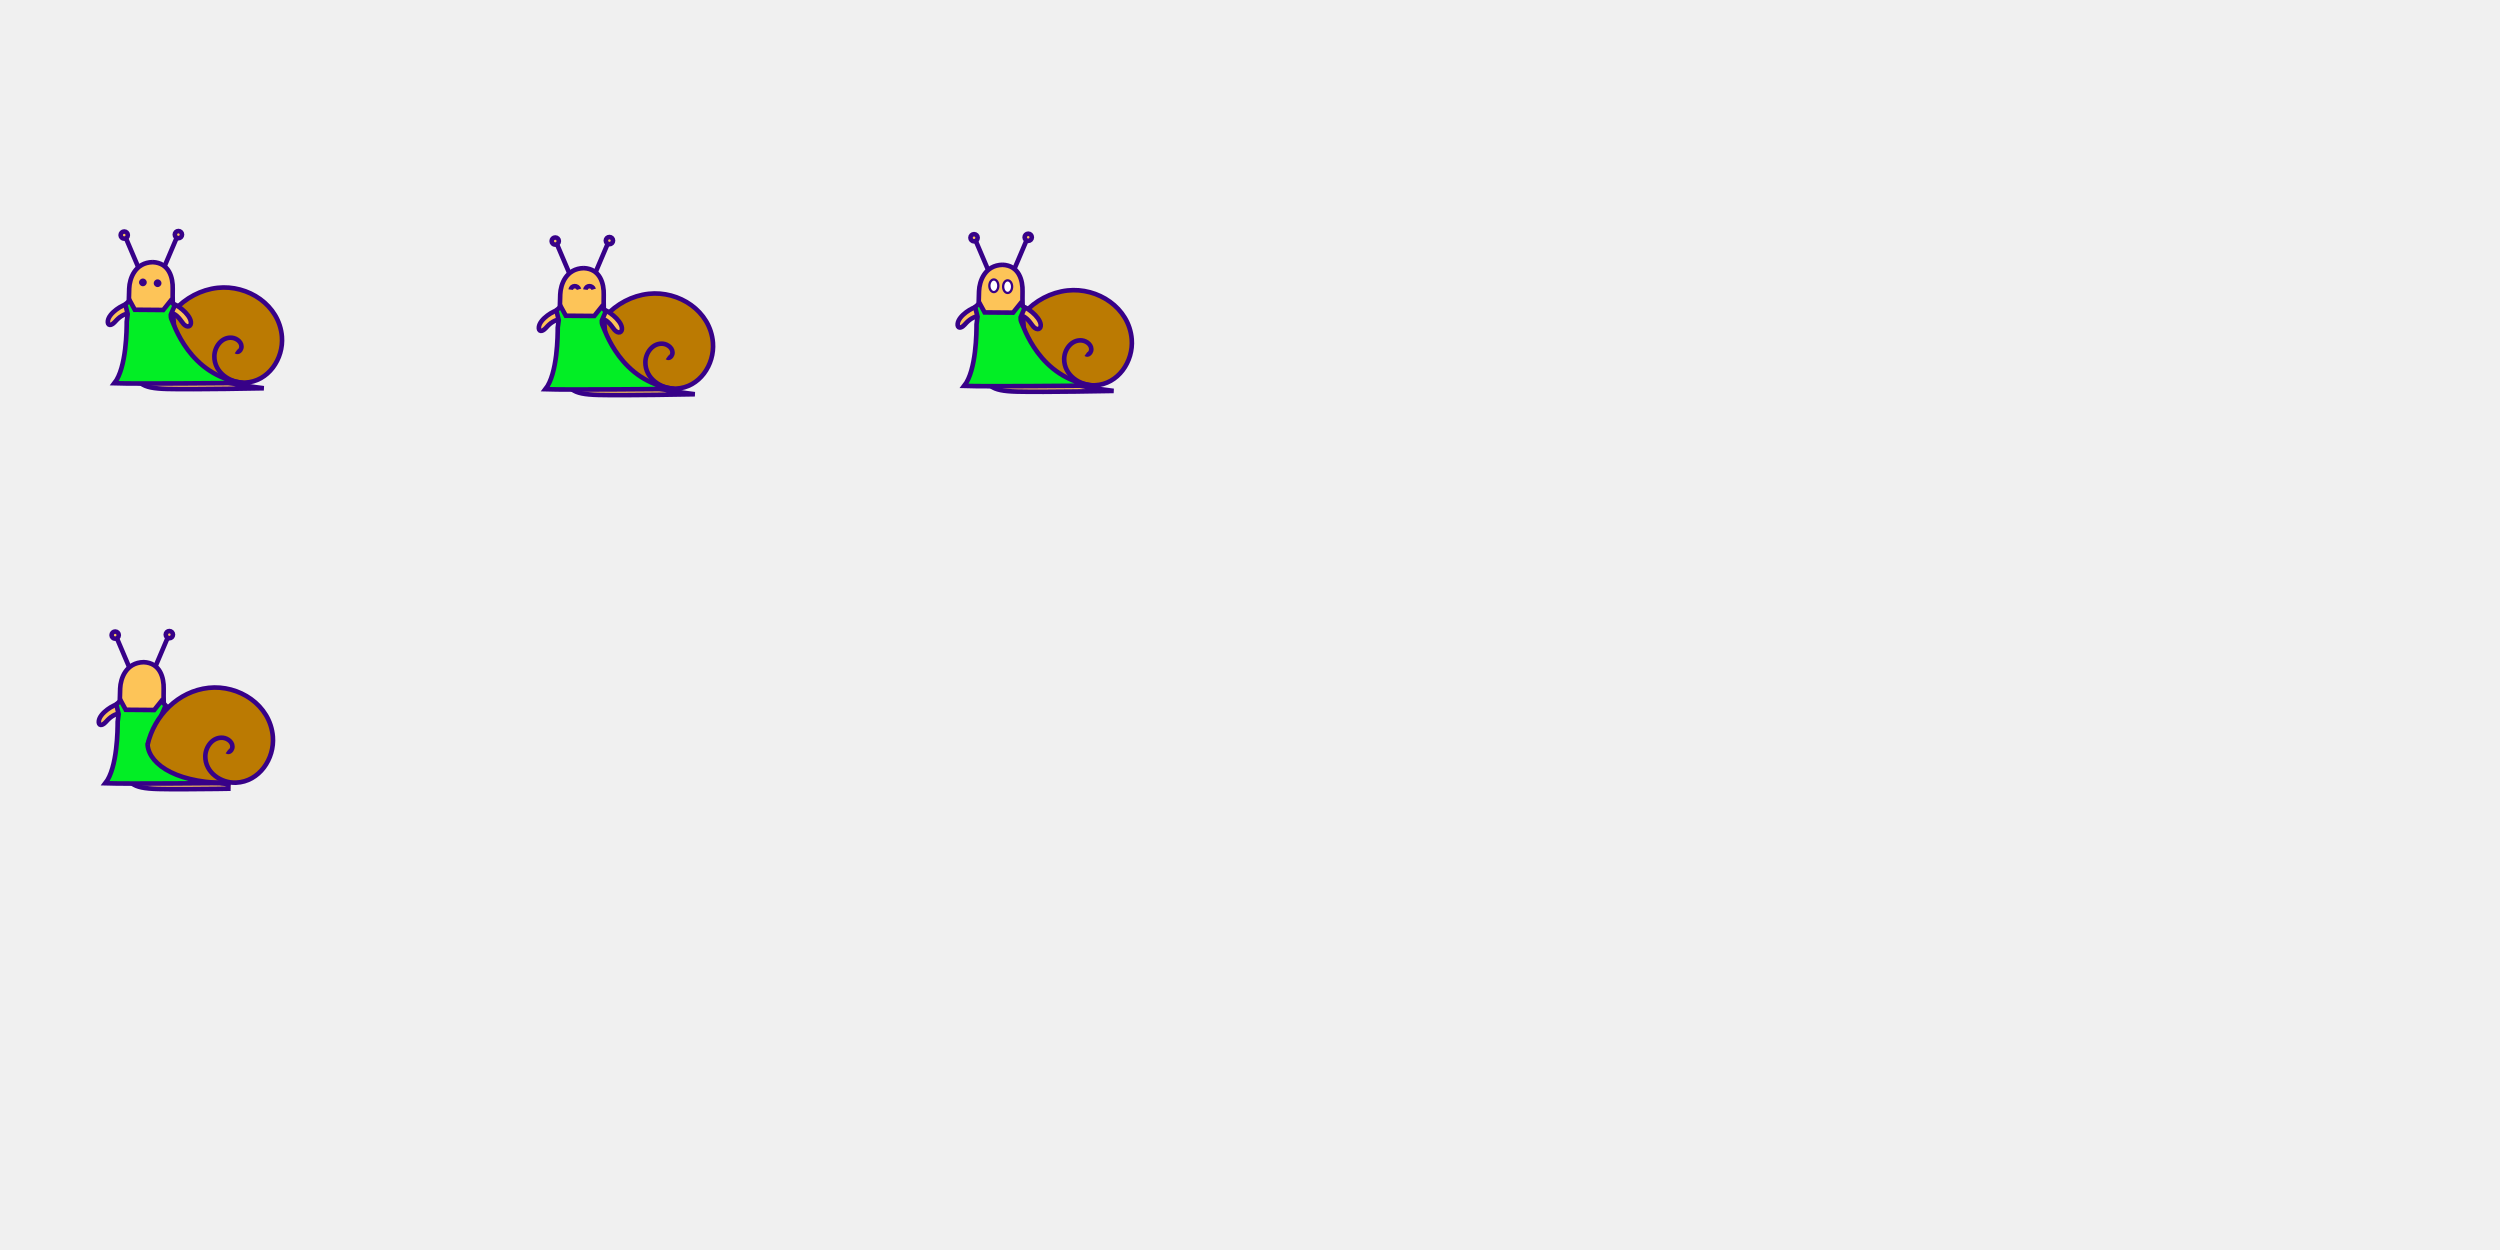
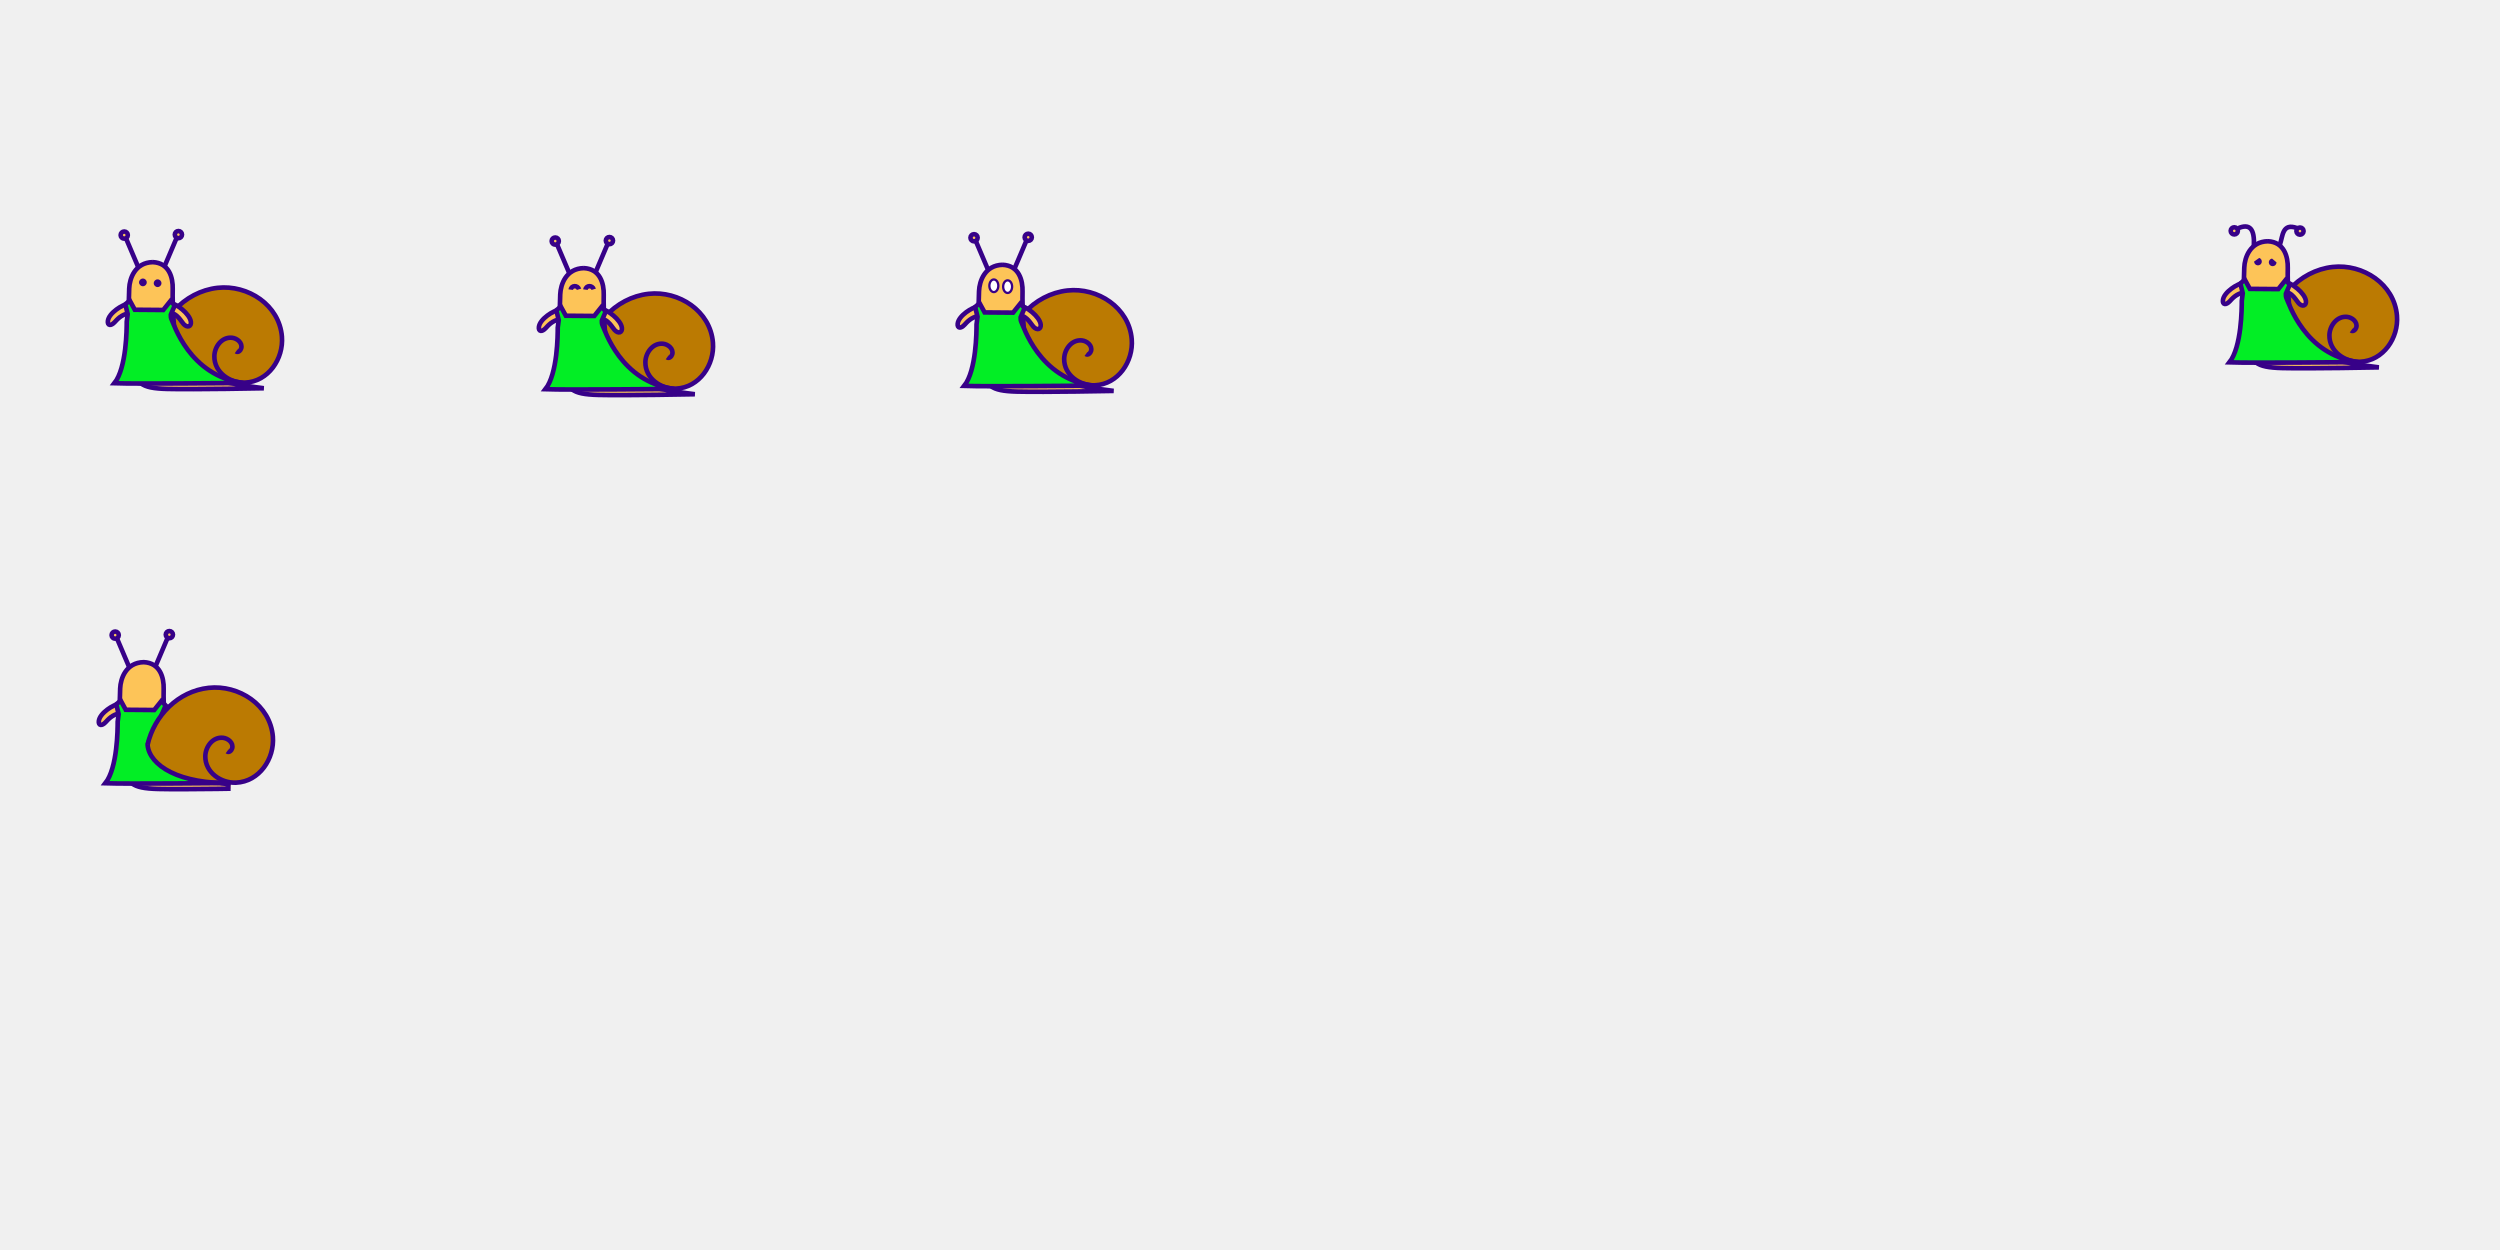
<svg xmlns="http://www.w3.org/2000/svg" xmlns:xlink="http://www.w3.org/1999/xlink" width="6480" height="3240" viewBox="0 0 540 270" version="1.1" id="svg1">
  <defs id="defs1">
    <linearGradient id="swatch44">
      <stop style="stop-color:#ff80f1;stop-opacity:1;" offset="0" id="stop44" />
    </linearGradient>
    <linearGradient id="swatch43">
      <stop style="stop-color:#ff80f1;stop-opacity:1;" offset="0" id="stop43" />
    </linearGradient>
    <pattern xlink:href="#pattern12" preserveAspectRatio="xMidYMid" id="pattern15" patternTransform="translate(-4.2089842e-6,-2.1347655e-5)" />
    <pattern xlink:href="#pattern11" preserveAspectRatio="xMidYMid" id="pattern13" patternTransform="translate(-4.2089842e-6,-1.1347656e-5)" />
    <pattern patternUnits="userSpaceOnUse" width="145.163" height="23.961" patternTransform="translate(194.6471,528.9346)" preserveAspectRatio="xMidYMid" id="pattern11">
      <rect style="fill:#ffffff;stroke:#6002ee;stroke-width:12;stroke-dasharray:none" id="rect11-6" width="133.163" height="11.961" x="6" y="6" rx="18" />
    </pattern>
    <pattern patternUnits="userSpaceOnUse" width="145.163" height="23.961" patternTransform="translate(194.6471,528.9346)" preserveAspectRatio="xMidYMid" id="pattern12">
      <rect style="fill:url(#pattern13);stroke:none" width="145.163" height="23.961" x="0" y="0" id="rect12" />
    </pattern>
    <pattern patternUnits="userSpaceOnUse" width="145.163" height="23.961" patternTransform="translate(194.6471,528.9346)" preserveAspectRatio="xMidYMid" id="pattern14">
      <rect style="fill:url(#pattern15);stroke:none" width="145.163" height="23.961" x="0" y="0" id="rect13" />
    </pattern>
    <clipPath clipPathUnits="userSpaceOnUse" id="clipPath34">
      <rect style="fill:none;fill-opacity:1;fill-rule:nonzero;stroke:#370188;stroke-width:3.175;stroke-dasharray:none;stroke-opacity:1" id="rect35" width="282.575" height="354.012" x="1.587" y="15.875" />
    </clipPath>
    <clipPath clipPathUnits="userSpaceOnUse" id="clipPath35">
      <rect style="fill:none;fill-opacity:1;fill-rule:nonzero;stroke:#370188;stroke-width:3.175;stroke-dasharray:none;stroke-opacity:1" id="rect36" width="282.575" height="354.012" x="1.587" y="15.875" />
    </clipPath>
    <clipPath clipPathUnits="userSpaceOnUse" id="clipPath33">
      <rect style="fill:none;fill-opacity:1;fill-rule:nonzero;stroke:#370188;stroke-width:3.175;stroke-dasharray:none;stroke-opacity:1" id="rect34" width="282.575" height="354.012" x="1.587" y="15.875" transform="scale(-1,1)" />
    </clipPath>
    <clipPath clipPathUnits="userSpaceOnUse" id="clipPath32">
      <rect style="fill:none;fill-opacity:1;fill-rule:nonzero;stroke:#370188;stroke-width:3.175;stroke-dasharray:none;stroke-opacity:1" id="rect33" width="282.575" height="354.012" x="1.587" y="15.875" />
    </clipPath>
  </defs>
  <g id="layer1">
    <path style="fill:#bb7a02;fill-opacity:1;stroke:#370188;stroke-width:1;stroke-dasharray:none;stroke-opacity:1" d="m 32.866,80.428 10.072,1.855 13.264,-1.91 -4.243,-11.455 -15.186,-0.932 z" id="path31" />
    <path style="fill:#fdc458;fill-opacity:1;stroke:#370188;stroke-width:1;stroke-dasharray:none;stroke-opacity:1" d="m 27.903,67.649 c -1.751,0.303 -2.593,1.361 -3.138,1.94 -0.829,0.882 -1.572,0.758 -1.467,-0.23 0.188,-1.767 3.21,-3.632 4.473,-3.75" id="path30" />
    <path style="fill:#fdc458;fill-opacity:1;stroke:#370188;stroke-width:1;stroke-dasharray:none;stroke-opacity:1" d="m 32.995,56.622 c -3.821,0.084 -5.005,3.522 -5.087,5.678 -0.113,3.012 -0.438,12.917 0.605,16.643 1.043,3.726 1.64,4.919 7.602,5.068 5.962,0.149 20.868,-0.149 20.868,-0.149 0,0 -15.875,-1.807 -17.664,-4.937 -1.789,-3.13 -2.103,-13.245 -2.012,-16.527 0.065,-2.357 -0.736,-5.627 -4.313,-5.776 z" id="path26" />
    <path style="fill:#bb7a02;fill-opacity:1;fill-rule:evenodd;stroke:#370188;stroke-width:0.695;stroke-dasharray:none;stroke-opacity:1" id="path27" d="m 105.69,39.348 c -0.324,0.232 -0.695,-0.17 -0.775,-0.457 -0.235,-0.84 0.618,-1.513 1.368,-1.594 1.544,-0.166 2.642,1.347 2.664,2.759 0.038,2.434 -2.344,4.074 -4.611,3.979 -3.508,-0.147 -5.803,-3.601 -5.535,-6.911 0.387,-4.765 5.112,-7.824 9.65,-7.327 2.501,0.274 4.829,1.527 6.511,3.387" transform="matrix(-1.438254,0,0,1.438254,202.9932,19.31585)" />
    <circle style="fill:#fdc458;fill-opacity:1;stroke:#370188;stroke-width:1;stroke-dasharray:none;stroke-opacity:1" id="path28" cx="26.833" cy="50.779" r="0.776" />
    <path style="fill:#ffffff;fill-opacity:1;stroke:#370188;stroke-width:1;stroke-dasharray:none;stroke-opacity:1" d="M 29.783,57.518 27.298,51.679" id="path29" />
    <circle style="fill:#fdc458;fill-opacity:1;stroke:#370188;stroke-width:1;stroke-dasharray:none;stroke-opacity:1" id="path28-0" cx="-38.535" cy="50.678" r="0.776" transform="scale(-1,1)" />
    <path style="fill:#ffffff;fill-opacity:1;stroke:#370188;stroke-width:1;stroke-dasharray:none;stroke-opacity:1" d="m 35.585,57.417 2.484,-5.838" id="path29-6" />
    <circle style="fill:#370188;fill-opacity:1;stroke:none;stroke-width:3.975;stroke-dasharray:none;stroke-opacity:1" id="path9" cx="30.867" cy="60.996" r="0.833" />
    <circle style="fill:#370188;fill-opacity:1;stroke:none;stroke-width:3.975;stroke-dasharray:none;stroke-opacity:1" id="path9-5" cx="34.042" cy="61.174" r="0.833" />
    <path style="fill:#fdc458;fill-opacity:1;stroke:#370188;stroke-width:1;stroke-dasharray:none;stroke-opacity:1" d="m 36.626,67.472 c 1.751,0.303 2.494,1.954 3.039,2.533 0.829,0.882 1.671,0.527 1.566,-0.46 -0.188,-1.767 -3.21,-3.994 -4.473,-4.112" id="path30-2" />
    <path style="mix-blend-mode:normal;fill:#02ee25;fill-opacity:1;fill-rule:nonzero;stroke:#370188;stroke-width:1;stroke-dasharray:none;stroke-opacity:1" d="m 27.071,65.732 0.512,2.119 -0.212,1.637 c 0,1.501 -0.02,9.956 -2.667,13.292 4.988,0.175 25.144,-0.049 27.822,-0.057 -11.67,-1.571 -14.978,-12.803 -15.555,-13.933 -0.083,-0.163 -0.073,-0.841 -0.073,-0.841 l 0.844,-1.968 -0.916,-0.979 -1.565,1.955 -6.144,-0.051 -1.087,-1.987 z" id="path33" />
    <path style="fill:#bb7a02;fill-opacity:1;stroke:#370188;stroke-width:1;stroke-dasharray:none;stroke-opacity:1" d="m 125.967,81.722 10.072,1.855 13.264,-1.91 -4.243,-11.455 -15.186,-0.932 z" id="path31-3" />
    <path style="fill:#fdc458;fill-opacity:1;stroke:#370188;stroke-width:1;stroke-dasharray:none;stroke-opacity:1" d="m 121.004,68.942 c -1.751,0.303 -2.593,1.361 -3.138,1.94 -0.829,0.882 -1.572,0.758 -1.467,-0.23 0.188,-1.767 3.21,-3.632 4.473,-3.75" id="path30-6" />
    <path style="fill:#fdc458;fill-opacity:1;stroke:#370188;stroke-width:1;stroke-dasharray:none;stroke-opacity:1" d="m 126.096,57.915 c -3.821,0.084 -5.005,3.522 -5.087,5.678 -0.113,3.012 -0.438,12.917 0.605,16.643 1.043,3.726 1.64,4.919 7.602,5.068 5.962,0.149 20.868,-0.149 20.868,-0.149 0,0 -15.875,-1.807 -17.664,-4.937 -1.789,-3.13 -2.103,-13.245 -2.012,-16.527 0.065,-2.357 -0.736,-5.627 -4.313,-5.776 z" id="path26-4" />
    <path style="fill:#bb7a02;fill-opacity:1;fill-rule:evenodd;stroke:#370188;stroke-width:0.695;stroke-dasharray:none;stroke-opacity:1" id="path27-2" d="m 105.69,39.348 c -0.324,0.232 -0.695,-0.17 -0.775,-0.457 -0.235,-0.84 0.618,-1.513 1.368,-1.594 1.544,-0.166 2.642,1.347 2.664,2.759 0.038,2.434 -2.344,4.074 -4.611,3.979 -3.508,-0.147 -5.803,-3.601 -5.535,-6.911 0.387,-4.765 5.112,-7.824 9.65,-7.327 2.501,0.274 4.829,1.527 6.511,3.387" transform="matrix(-1.438254,0,0,1.438254,296.0942,20.60928)" />
    <circle style="fill:#fdc458;fill-opacity:1;stroke:#370188;stroke-width:1;stroke-dasharray:none;stroke-opacity:1" id="path28-9" cx="119.933" cy="52.072" r="0.776" />
    <path style="fill:#ffffff;fill-opacity:1;stroke:#370188;stroke-width:1;stroke-dasharray:none;stroke-opacity:1" d="m 122.884,58.811 -2.484,-5.838" id="path29-2" />
    <circle style="fill:#fdc458;fill-opacity:1;stroke:#370188;stroke-width:1;stroke-dasharray:none;stroke-opacity:1" id="path28-0-2" cx="-131.636" cy="51.971" r="0.776" transform="scale(-1,1)" />
    <path style="fill:#ffffff;fill-opacity:1;stroke:#370188;stroke-width:1;stroke-dasharray:none;stroke-opacity:1" d="m 128.686,58.71 2.484,-5.838" id="path29-6-1" />
    <path style="fill:#fdc458;fill-opacity:1;stroke:#370188;stroke-width:1;stroke-dasharray:none;stroke-opacity:1" d="m 129.727,68.765 c 1.751,0.303 2.494,1.954 3.039,2.533 0.829,0.882 1.671,0.527 1.566,-0.46 -0.188,-1.767 -3.21,-3.994 -4.473,-4.112" id="path30-2-4" />
    <path style="mix-blend-mode:normal;fill:#02ee25;fill-opacity:1;fill-rule:nonzero;stroke:#370188;stroke-width:1;stroke-dasharray:none;stroke-opacity:1" d="m 120.172,67.025 0.512,2.119 -0.212,1.637 c 0,1.501 -0.02,9.956 -2.667,13.292 4.988,0.175 25.144,-0.049 27.822,-0.057 -11.67,-1.571 -14.978,-12.803 -15.555,-13.933 -0.083,-0.163 -0.073,-0.841 -0.073,-0.841 l 0.844,-1.968 -0.916,-0.979 -1.565,1.955 -6.144,-0.051 -1.087,-1.987 z" id="path33-0" />
    <path style="fill:#fdc458;fill-opacity:1;stroke:#370188;stroke-width:1;stroke-dasharray:none;stroke-opacity:1" d="m 25.949,154.055 c -1.751,0.303 -2.593,1.361 -3.138,1.94 -0.829,0.882 -1.572,0.758 -1.467,-0.23 0.188,-1.767 3.21,-3.632 4.473,-3.75" id="path30-7" />
    <path style="fill:#fdc458;fill-opacity:1;stroke:#370188;stroke-width:3.175;stroke-dasharray:none;stroke-opacity:1" d="m 224.551,197.446 c -12.131,0.266 -15.892,11.182 -16.15,18.029 -0.36,9.563 -1.391,41.011 1.922,52.842 3.313,11.831 5.206,15.617 24.136,16.091 18.93,0.473 66.256,-0.473 66.256,-0.473 0,0 -50.403,-5.738 -56.082,-15.676 -5.679,-9.938 -6.676,-42.054 -6.388,-52.473 0.207,-7.485 -2.336,-17.866 -13.694,-18.339 z" id="path26-6" clip-path="url(#clipPath34)" transform="matrix(0.3149606,0,0,0.3149606,-39.68363,80.84052)" />
    <path style="fill:#bb7a02;fill-opacity:1;stroke:#370188;stroke-width:3.175;stroke-dasharray:none;stroke-opacity:1" d="m 224.142,273.031 31.977,5.888 23.056,0.4 19.058,-6.464 -13.473,-36.369 -62.756,-3.081 z" id="path31-2" clip-path="url(#clipPath35)" transform="matrix(0.3149606,0,0,0.3149606,-39.04978,81.14076)" />
    <circle style="fill:#fdc458;fill-opacity:1;stroke:#370188;stroke-width:1;stroke-dasharray:none;stroke-opacity:1" id="path28-8" cx="24.879" cy="137.185" r="0.776" />
    <path style="fill:#ffffff;fill-opacity:1;stroke:#370188;stroke-width:1;stroke-dasharray:none;stroke-opacity:1" d="m 27.829,143.924 -2.484,-5.838" id="path29-3" />
    <circle style="fill:#fdc458;fill-opacity:1;stroke:#370188;stroke-width:3.175;stroke-dasharray:none;stroke-opacity:1" id="path28-0-8" cx="-242.141" cy="178.574" r="2.465" transform="matrix(-0.3149606,0,0,0.3149606,-39.68363,80.84052)" clip-path="url(#clipPath33)" />
    <path style="fill:#ffffff;fill-opacity:1;stroke:#370188;stroke-width:1;stroke-dasharray:none;stroke-opacity:1" d="m 33.631,143.823 2.484,-5.838" id="path29-6-4" />
    <path style="mix-blend-mode:normal;fill:#02ee25;fill-opacity:1;fill-rule:nonzero;stroke:#370188;stroke-width:3.175;stroke-dasharray:none;stroke-opacity:1" d="m 205.74,226.369 1.625,6.728 -0.674,5.198 c 0,4.765 -0.063,31.611 -8.468,42.202 15.838,0.556 79.834,-0.155 88.336,-0.182 -37.782,1.139 -58.068,-12.112 -59.339,-26.023 0.364,-2.28 4.381,-11.01 9.953,-18.215 0.355,-0.459 -0.232,-2.67 -0.232,-2.67 l 2.679,-6.248 -2.908,-3.108 -4.968,6.207 -19.508,-0.162 -3.45,-6.308 z" id="path33-9" clip-path="url(#clipPath32)" transform="matrix(0.3149606,0,0,0.3149606,-39.68363,80.84052)" />
    <path style="fill:#bb7a02;fill-opacity:1;fill-rule:evenodd;stroke:#370188;stroke-width:0.695;stroke-dasharray:none;stroke-opacity:1" id="path27-6" d="m 105.69,39.348 c -0.324,0.232 -0.695,-0.17 -0.775,-0.457 -0.235,-0.84 0.618,-1.513 1.368,-1.594 1.544,-0.166 2.642,1.347 2.664,2.759 0.038,2.434 -2.344,4.074 -4.611,3.979 -3.508,-0.147 -5.803,-3.601 -5.535,-6.911 0.387,-4.765 5.112,-7.824 9.65,-7.327 4.562,0.5 8.175,4.151 9.165,8.549" transform="matrix(-1.438254,0,0,1.438254,201.0392,105.7221)" />
    <path style="fill:none;stroke:#370188;stroke-width:1" d="m 123.285,62.562 c 0.126,-0.968 1.493,-1.001 1.786,-0.074" id="path1" />
    <path style="fill:none;stroke:#370188;stroke-width:1" d="m 126.458,62.562 c 0.126,-0.968 1.493,-1.001 1.786,-0.074" id="path1-0" />
    <path style="fill:#bb7a02;fill-opacity:1;stroke:#370188;stroke-width:1;stroke-dasharray:none;stroke-opacity:1" d="M 216.428,81.004 226.499,82.859 239.764,80.949 235.52,69.494 220.334,68.562 Z" id="path31-3-5" />
    <path style="fill:#fdc458;fill-opacity:1;stroke:#370188;stroke-width:1;stroke-dasharray:none;stroke-opacity:1" d="m 211.465,68.225 c -1.751,0.303 -2.593,1.361 -3.138,1.94 -0.829,0.882 -1.572,0.758 -1.467,-0.23 0.188,-1.767 3.21,-3.632 4.473,-3.75" id="path30-6-0" />
    <path style="fill:#fdc458;fill-opacity:1;stroke:#370188;stroke-width:1;stroke-dasharray:none;stroke-opacity:1" d="m 216.557,57.198 c -3.821,0.084 -5.005,3.522 -5.087,5.678 -0.113,3.012 -0.438,12.917 0.605,16.643 1.043,3.726 1.64,4.919 7.602,5.068 5.962,0.149 20.868,-0.149 20.868,-0.149 0,0 -15.875,-1.807 -17.664,-4.937 -1.789,-3.13 -2.103,-13.245 -2.012,-16.527 0.065,-2.357 -0.736,-5.627 -4.313,-5.776 z" id="path26-4-2" />
    <path style="fill:#bb7a02;fill-opacity:1;fill-rule:evenodd;stroke:#370188;stroke-width:0.695;stroke-dasharray:none;stroke-opacity:1" id="path27-2-5" d="m 105.69,39.348 c -0.324,0.232 -0.695,-0.17 -0.775,-0.457 -0.235,-0.84 0.618,-1.513 1.368,-1.594 1.544,-0.166 2.642,1.347 2.664,2.759 0.038,2.434 -2.344,4.074 -4.611,3.979 -3.508,-0.147 -5.803,-3.601 -5.535,-6.911 0.387,-4.765 5.112,-7.824 9.65,-7.327 2.501,0.274 4.829,1.527 6.511,3.387" transform="matrix(-1.438254,0,0,1.438254,386.5548,19.89202)" />
    <circle style="fill:#fdc458;fill-opacity:1;stroke:#370188;stroke-width:1;stroke-dasharray:none;stroke-opacity:1" id="path28-9-4" cx="210.394" cy="51.355" r="0.776" />
    <path style="fill:#ffffff;fill-opacity:1;stroke:#370188;stroke-width:1;stroke-dasharray:none;stroke-opacity:1" d="m 213.344,58.094 -2.484,-5.838" id="path29-2-2" />
    <circle style="fill:#fdc458;fill-opacity:1;stroke:#370188;stroke-width:1;stroke-dasharray:none;stroke-opacity:1" id="path28-0-2-1" cx="-222.097" cy="51.254" r="0.776" transform="scale(-1,1)" />
    <path style="fill:#ffffff;fill-opacity:1;stroke:#370188;stroke-width:1;stroke-dasharray:none;stroke-opacity:1" d="m 219.147,57.993 2.484,-5.838" id="path29-6-1-5" />
    <path style="fill:#fdc458;fill-opacity:1;stroke:#370188;stroke-width:1;stroke-dasharray:none;stroke-opacity:1" d="m 220.188,68.048 c 1.751,0.303 2.494,1.954 3.039,2.533 0.829,0.882 1.671,0.527 1.566,-0.46 -0.188,-1.767 -3.21,-3.994 -4.473,-4.112" id="path30-2-4-1" />
    <path style="mix-blend-mode:normal;fill:#02ee25;fill-opacity:1;fill-rule:nonzero;stroke:#370188;stroke-width:1;stroke-dasharray:none;stroke-opacity:1" d="m 210.632,66.308 0.512,2.119 -0.212,1.637 c 0,1.501 -0.02,9.956 -2.667,13.292 4.988,0.175 25.144,-0.049 27.822,-0.057 -11.67,-1.571 -14.978,-12.803 -15.555,-13.933 -0.083,-0.163 -0.073,-0.841 -0.073,-0.841 l 0.844,-1.968 -0.916,-0.979 -1.565,1.955 -6.144,-0.051 -1.087,-1.987 z" id="path33-0-6" />
    <ellipse style="fill:#ffffff;fill-opacity:1;stroke:#370188;stroke-width:0.5;stroke-dasharray:none;stroke-opacity:1" id="path9-9" cx="214.67" cy="61.728" rx="0.968" ry="1.362" />
    <ellipse style="fill:#ffffff;fill-opacity:1;stroke:#370188;stroke-width:0.5;stroke-dasharray:none;stroke-opacity:1" id="path9-9-0" cx="217.648" cy="61.916" rx="0.968" ry="1.362" />
+     <path style="fill:#bb7a02;fill-opacity:1;stroke:#370188;stroke-width:1;stroke-dasharray:none;stroke-opacity:1" d="m 489.719,75.92 10.072,1.855 13.264,-1.91 -4.243,-11.455 -15.186,-0.932 z" id="path31-5" />
+     <path style="fill:#fdc458;fill-opacity:1;stroke:#370188;stroke-width:1;stroke-dasharray:none;stroke-opacity:1" d="m 484.756,63.14 c -1.751,0.303 -2.593,1.361 -3.138,1.94 -0.829,0.882 -1.572,0.758 -1.467,-0.23 0.188,-1.767 3.21,-3.632 4.473,-3.75" id="path30-8" />
+     <path style="fill:#fdc458;fill-opacity:1;stroke:#370188;stroke-width:1;stroke-dasharray:none;stroke-opacity:1" d="m 489.848,52.113 c -3.821,0.084 -5.005,3.522 -5.087,5.678 -0.113,3.012 -0.438,12.917 0.605,16.643 1.043,3.726 1.64,4.919 7.602,5.068 5.962,0.149 20.868,-0.149 20.868,-0.149 0,0 -15.875,-1.807 -17.664,-4.937 -1.789,-3.13 -2.103,-13.245 -2.012,-16.527 0.065,-2.357 -0.736,-5.627 -4.313,-5.776 z" id="path26-1" />
+     <path style="fill:#bb7a02;fill-opacity:1;fill-rule:evenodd;stroke:#370188;stroke-width:0.695;stroke-dasharray:none;stroke-opacity:1" id="path27-7" d="m 105.69,39.348 c -0.324,0.232 -0.695,-0.17 -0.775,-0.457 -0.235,-0.84 0.618,-1.513 1.368,-1.594 1.544,-0.166 2.642,1.347 2.664,2.759 0.038,2.434 -2.344,4.074 -4.611,3.979 -3.508,-0.147 -5.803,-3.601 -5.535,-6.911 0.387,-4.765 5.112,-7.824 9.65,-7.327 2.501,0.274 4.829,1.527 6.511,3.387" transform="matrix(-1.438254,0,0,1.438254,659.8461,14.80733)" />
+     <circle style="fill:#fdc458;fill-opacity:1;stroke:#370188;stroke-width:1;stroke-dasharray:none;stroke-opacity:1" id="path28-1" cx="482.604" cy="49.867" r="0.776" />
+     <path style="fill:none;fill-opacity:1;stroke:#370188;stroke-width:1;stroke-dasharray:none;stroke-opacity:1" d="m 486.837,53.135 c 0.188,-3.756 -0.92,-4.899 -3.415,-3.826" id="path29-30" />
+     <circle style="fill:#fdc458;fill-opacity:1;stroke:#370188;stroke-width:1;stroke-dasharray:none;stroke-opacity:1" id="path28-0-85" cx="-496.797" cy="49.917" r="0.776" transform="scale(-1,1)" />
+     <path style="fill:none;fill-opacity:1;stroke:#370188;stroke-width:1;stroke-dasharray:none;stroke-opacity:1" d="m 492.438,52.908 c 0.678,-1.94 0.497,-4.794 3.692,-3.65" id="path29-6-6" />
+     <path style="fill:#370188;fill-opacity:1;stroke:none;stroke-width:3.975;stroke-dasharray:none;stroke-opacity:1" id="path9-4" d="m 488.005,55.705 a 0.833,0.833 0 0 1 0.526,0.975 0.833,0.833 0 0 1 -0.908,0.636 0.833,0.833 0 0 1 -0.737,-0.828 z" />
+     <path style="fill:#370188;fill-opacity:1;stroke:none;stroke-width:3.975;stroke-dasharray:none;stroke-opacity:1" id="path9-5-3" d="m 491.728,56.666 a 0.833,0.833 0 0 1 -0.785,0.832 0.833,0.833 0 0 1 -0.876,-0.735 0.833,0.833 0 0 1 0.683,-0.917 z" />
+     <path style="fill:#fdc458;fill-opacity:1;stroke:#370188;stroke-width:1;stroke-dasharray:none;stroke-opacity:1" d="m 493.479,62.963 c 1.751,0.303 2.494,1.954 3.039,2.533 0.829,0.882 1.671,0.527 1.566,-0.46 -0.188,-1.767 -3.21,-3.994 -4.473,-4.112" id="path30-2-47" />
+     <path style="mix-blend-mode:normal;fill:#02ee25;fill-opacity:1;fill-rule:nonzero;stroke:#370188;stroke-width:1;stroke-dasharray:none;stroke-opacity:1" d="m 483.924,61.223 0.512,2.119 -0.212,1.637 c 0,1.501 -0.02,9.956 -2.667,13.292 4.988,0.175 25.144,-0.049 27.822,-0.057 -11.67,-1.571 -14.978,-12.803 -15.555,-13.933 -0.083,-0.163 -0.073,-0.841 -0.073,-0.841 l 0.844,-1.968 -0.916,-0.979 -1.565,1.955 -6.144,-0.051 -1.087,-1.987 z" id="path33-5" />
  </g>
</svg>
